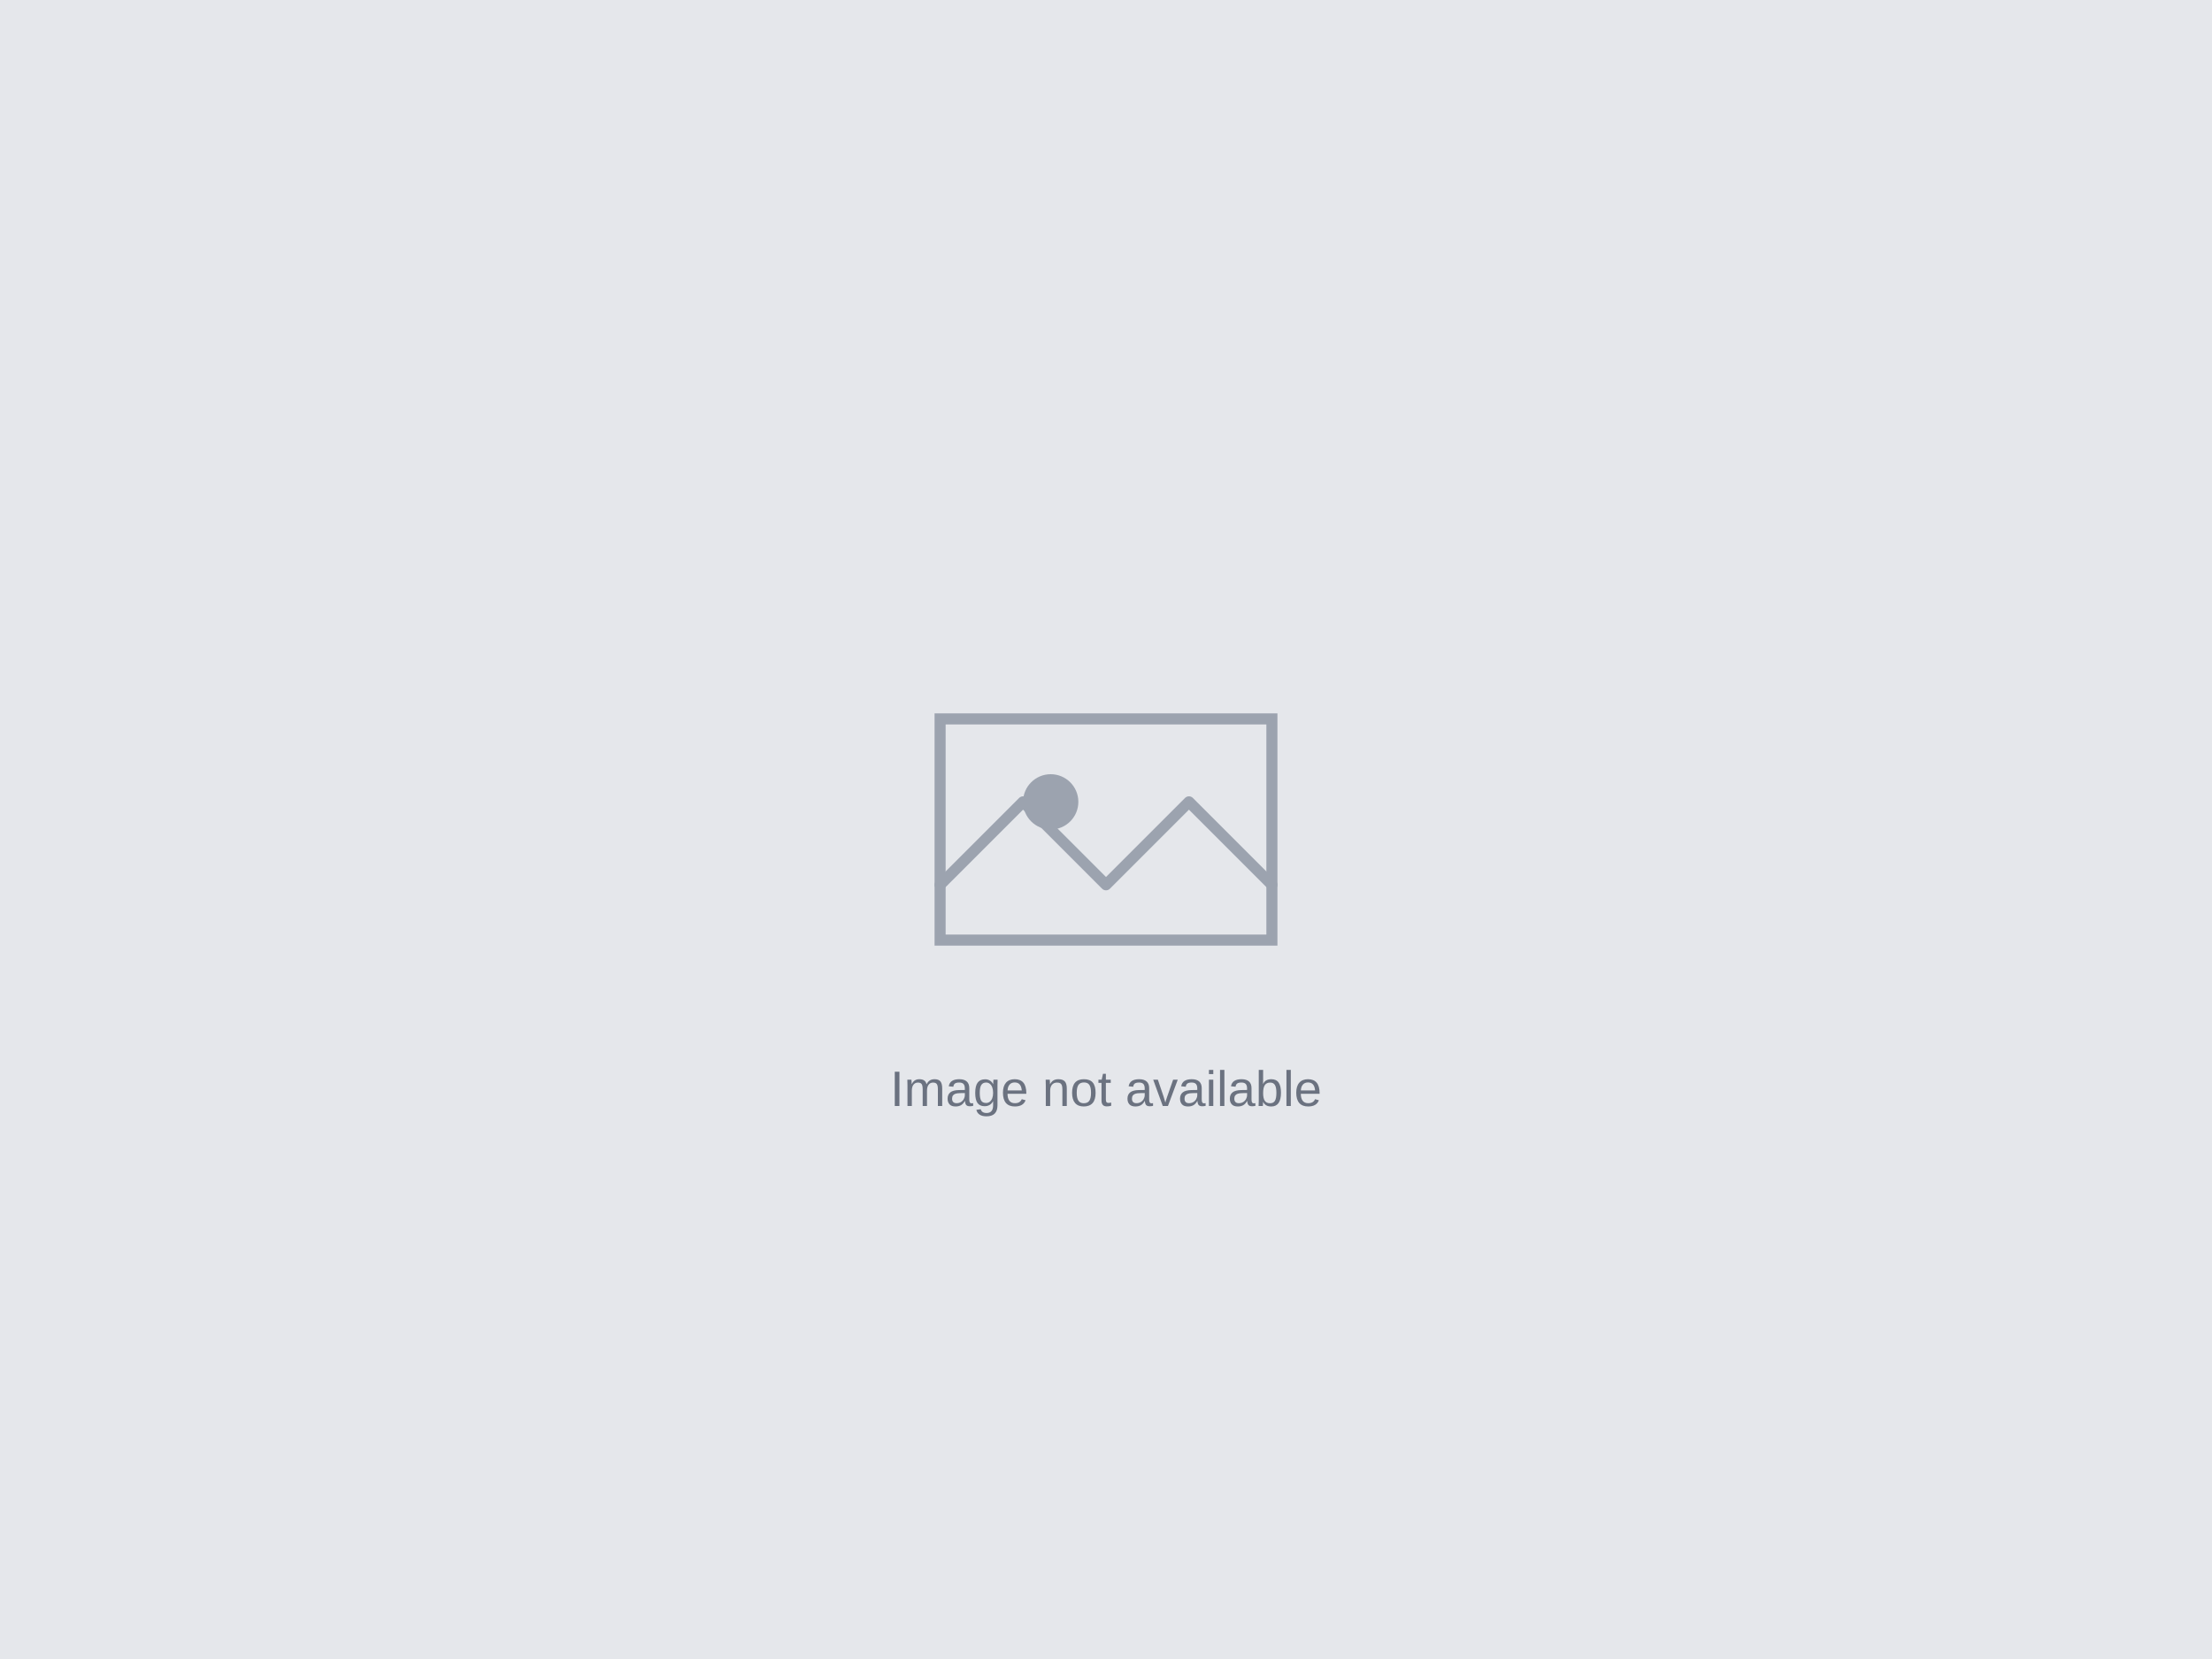
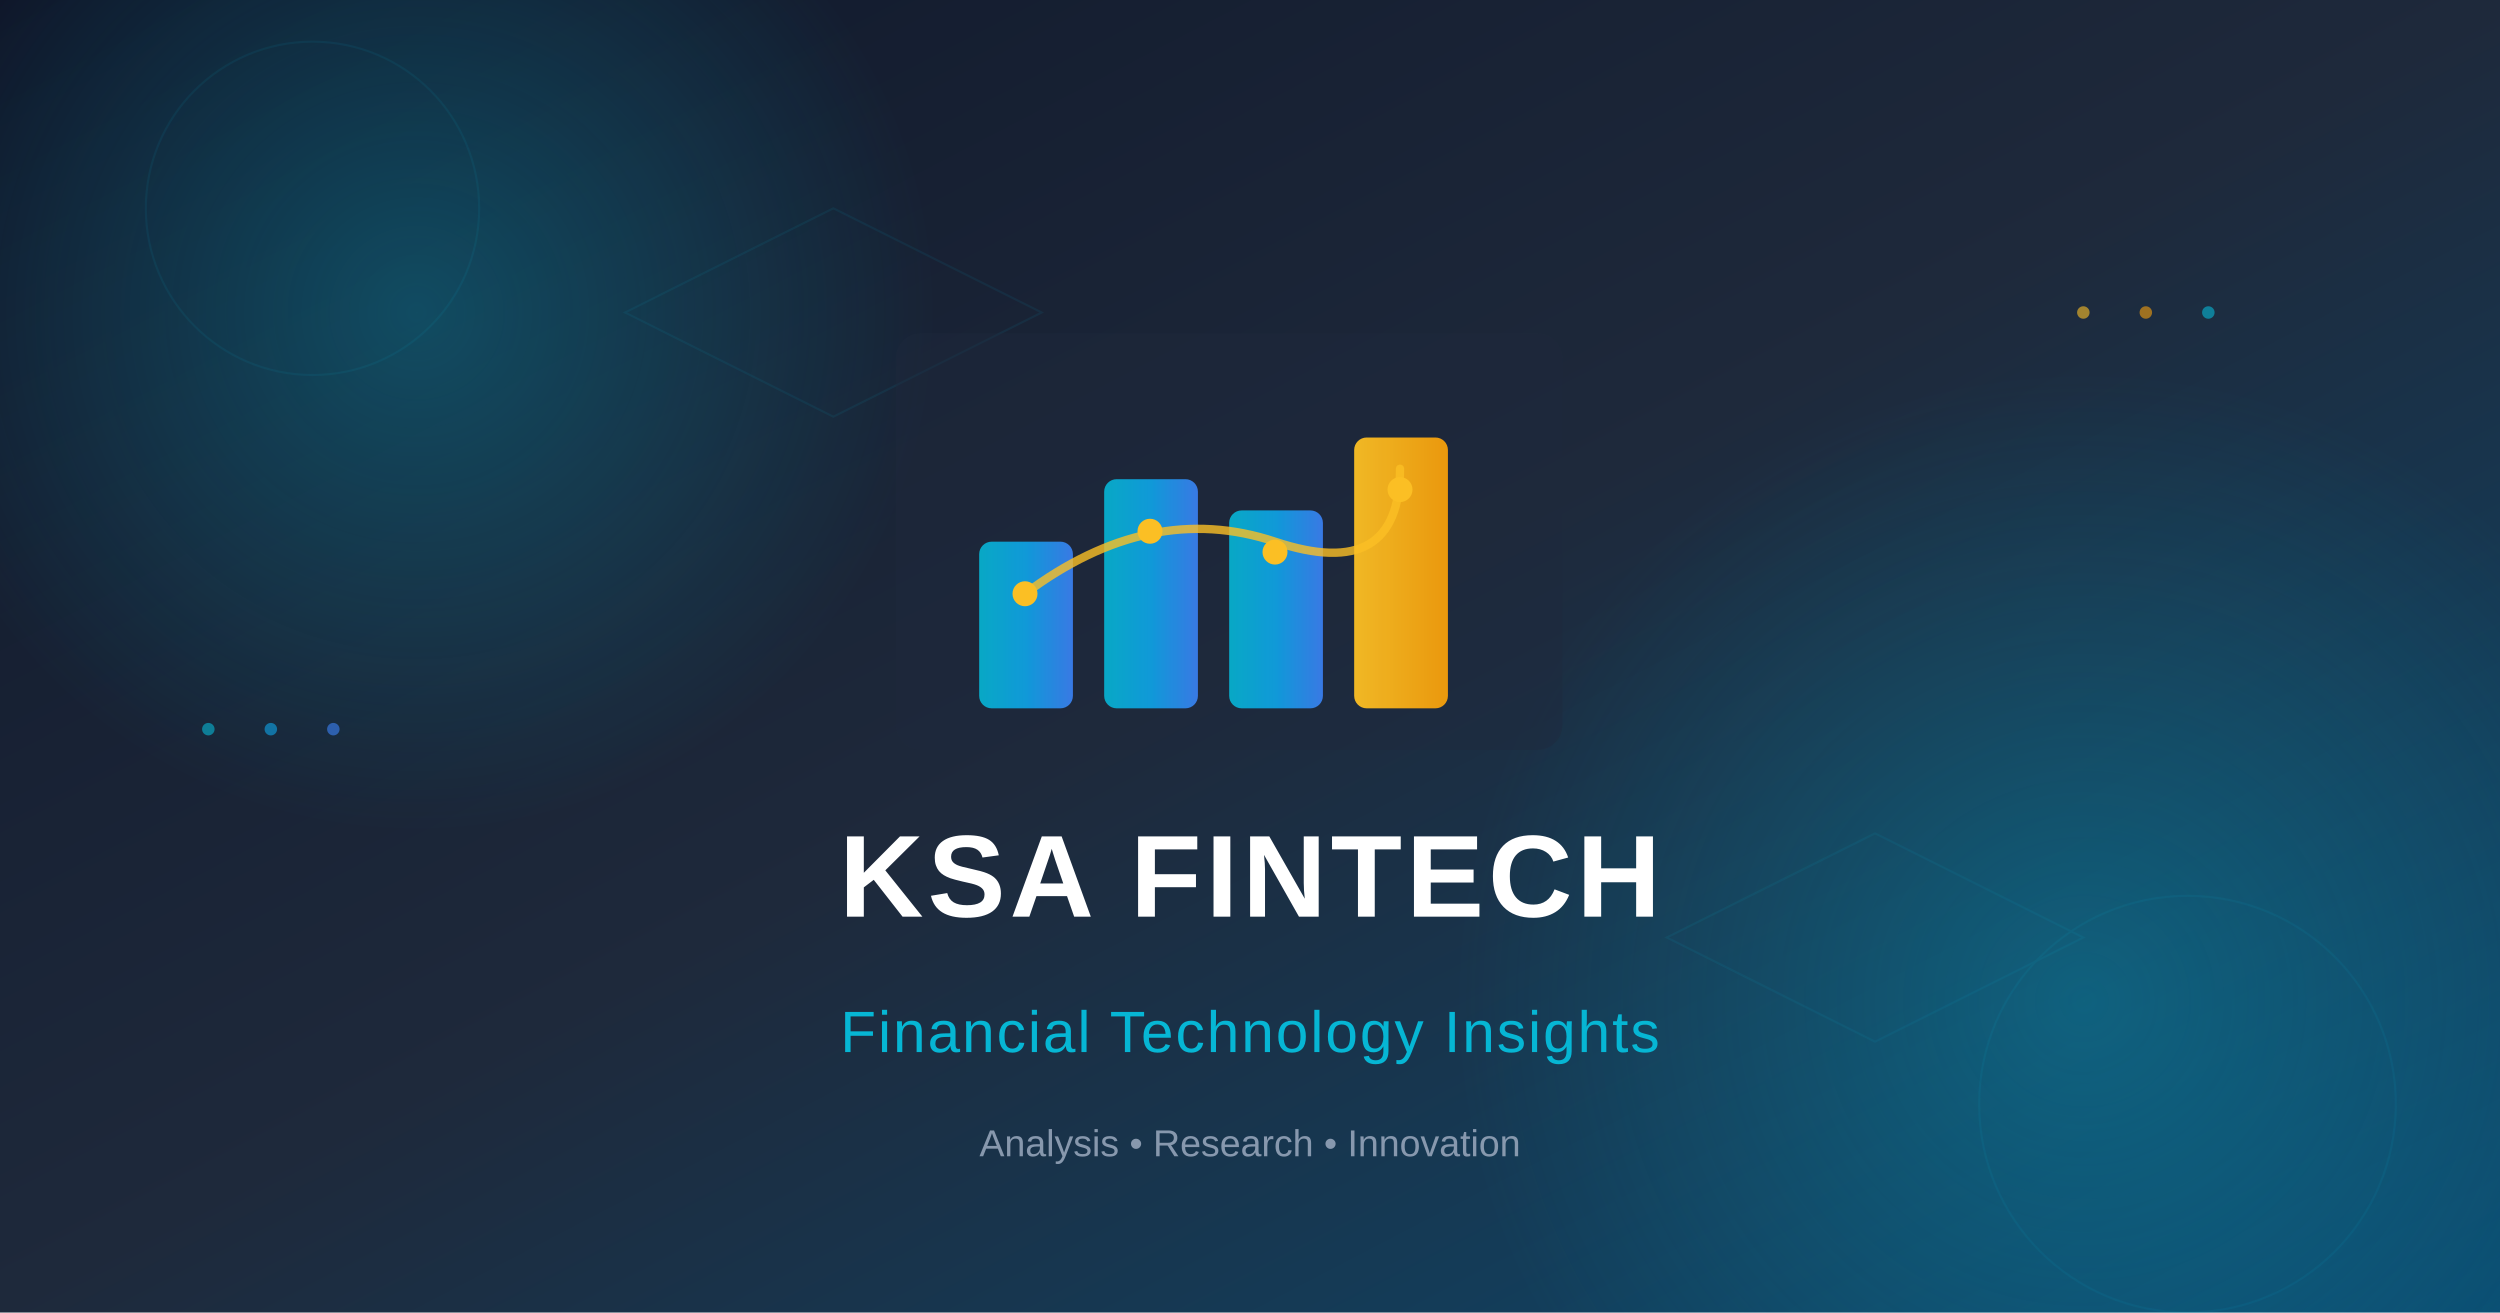
- <svg xmlns="http://www.w3.org/2000/svg" width="800" height="600" viewBox="0 0 800 600">
-   <rect width="800" height="600" fill="#E5E7EB" />
-   <g transform="translate(400, 300)">
-     <path d="M-60,-40 L-60,40 L60,40 L60,-40 Z" fill="none" stroke="#9CA3AF" stroke-width="4" />
-     <circle cx="-20" cy="-10" r="10" fill="#9CA3AF" />
-     <path d="M-60,20 L-30,-10 L0,20 L30,-10 L60,20" fill="none" stroke="#9CA3AF" stroke-width="4" stroke-linecap="round" stroke-linejoin="round" />
+ <svg xmlns="http://www.w3.org/2000/svg" width="1200" height="630" viewBox="0 0 1200 630">
+   <defs>
+     <linearGradient id="premiumBg" x1="0%" y1="0%" x2="100%" y2="100%">
+       <stop offset="0%" style="stop-color:#0f172a;stop-opacity:1" />
+       <stop offset="50%" style="stop-color:#1e293b;stop-opacity:1" />
+       <stop offset="100%" style="stop-color:#0c4a6e;stop-opacity:1" />
+     </linearGradient>
+     <linearGradient id="accentGlow" x1="0%" y1="0%" x2="100%" y2="0%">
+       <stop offset="0%" style="stop-color:#06b6d4;stop-opacity:1" />
+       <stop offset="50%" style="stop-color:#0ea5e9;stop-opacity:1" />
+       <stop offset="100%" style="stop-color:#3b82f6;stop-opacity:1" />
+     </linearGradient>
+     <linearGradient id="goldAccent" x1="0%" y1="0%" x2="100%" y2="0%">
+       <stop offset="0%" style="stop-color:#fbbf24;stop-opacity:1" />
+       <stop offset="100%" style="stop-color:#f59e0b;stop-opacity:1" />
+     </linearGradient>
+     <radialGradient id="glowEffect">
+       <stop offset="0%" style="stop-color:#06b6d4;stop-opacity:0.3" />
+       <stop offset="100%" style="stop-color:#06b6d4;stop-opacity:0" />
+     </radialGradient>
+   </defs>
+   <rect width="1200" height="630" fill="url(#premiumBg)" />
+   <circle cx="200" cy="150" r="250" fill="url(#glowEffect)" />
+   <circle cx="1000" cy="480" r="300" fill="url(#glowEffect)" />
+   <g opacity="0.08" stroke="#06b6d4" stroke-width="1" fill="none">
+     <circle cx="150" cy="100" r="80" />
+     <circle cx="1050" cy="530" r="100" />
+     <path d="M 300,150 L 400,100 L 500,150 L 400,200 Z" />
+     <path d="M 800,450 L 900,400 L 1000,450 L 900,500 Z" />
  </g>
-   <text x="400" y="400" text-anchor="middle" fill="#6B7280" font-size="18" font-family="Arial, sans-serif">
-     Image not available
+   <g transform="translate(450, 180)">
+     <rect x="-20" y="-20" width="320" height="200" rx="12" fill="#1e293b" opacity="0.4" />
+     <rect x="20" y="80" width="45" height="80" fill="url(#accentGlow)" rx="6" opacity="0.9">
+       <animate attributeName="height" values="80;100;80" dur="3s" repeatCount="indefinite" />
+       <animate attributeName="y" values="80;60;80" dur="3s" repeatCount="indefinite" />
+     </rect>
+     <rect x="80" y="50" width="45" height="110" fill="url(#accentGlow)" rx="6" opacity="0.9">
+       <animate attributeName="height" values="110;130;110" dur="3s" begin="0.5s" repeatCount="indefinite" />
+       <animate attributeName="y" values="50;30;50" dur="3s" begin="0.5s" repeatCount="indefinite" />
+     </rect>
+     <rect x="140" y="65" width="45" height="95" fill="url(#accentGlow)" rx="6" opacity="0.9">
+       <animate attributeName="height" values="95;115;95" dur="3s" begin="1s" repeatCount="indefinite" />
+       <animate attributeName="y" values="65;45;65" dur="3s" begin="1s" repeatCount="indefinite" />
+     </rect>
+     <rect x="200" y="30" width="45" height="130" fill="url(#goldAccent)" rx="6" opacity="0.95">
+       <animate attributeName="height" values="130;150;130" dur="3s" begin="1.5s" repeatCount="indefinite" />
+       <animate attributeName="y" values="30;10;30" dur="3s" begin="1.5s" repeatCount="indefinite" />
+     </rect>
+     <path d="M 42,105 Q 102,60 162,80 T 222,45" stroke="#fbbf24" stroke-width="4" fill="none" stroke-linecap="round" opacity="0.8">
+       <animate attributeName="stroke-dashoffset" from="400" to="0" dur="2s" repeatCount="indefinite" />
+     </path>
+     <circle cx="42" cy="105" r="6" fill="#fbbf24">
+       <animate attributeName="r" values="6;8;6" dur="2s" repeatCount="indefinite" />
+     </circle>
+     <circle cx="102" cy="75" r="6" fill="#fbbf24">
+       <animate attributeName="r" values="6;8;6" dur="2s" begin="0.5s" repeatCount="indefinite" />
+     </circle>
+     <circle cx="162" cy="85" r="6" fill="#fbbf24">
+       <animate attributeName="r" values="6;8;6" dur="2s" begin="1s" repeatCount="indefinite" />
+     </circle>
+     <circle cx="222" cy="55" r="6" fill="#fbbf24">
+       <animate attributeName="r" values="6;8;6" dur="2s" begin="1.5s" repeatCount="indefinite" />
+     </circle>
+   </g>
+   <g transform="translate(100, 350)" opacity="0.6">
+     <circle cx="0" cy="0" r="3" fill="#06b6d4" />
+     <circle cx="30" cy="0" r="3" fill="#0ea5e9" />
+     <circle cx="60" cy="0" r="3" fill="#3b82f6" />
+   </g>
+   <g transform="translate(1000, 150)" opacity="0.6">
+     <circle cx="0" cy="0" r="3" fill="#fbbf24" />
+     <circle cx="30" cy="0" r="3" fill="#f59e0b" />
+     <circle cx="60" cy="0" r="3" fill="#06b6d4" />
+   </g>
+   <text x="600" y="440" text-anchor="middle" fill="#ffffff" font-size="56" font-family="Arial, sans-serif" font-weight="bold" letter-spacing="2">
+     KSA FINTECH
+   </text>
+   <line x1="480" y1="465" x2="720" y2="465" stroke="url(#goldAccent)" stroke-width="3" stroke-linecap="round" />
+   <text x="600" y="505" text-anchor="middle" fill="#06b6d4" font-size="28" font-family="Arial, sans-serif" font-weight="500" letter-spacing="1">
+     Financial Technology Insights
+   </text>
+   <text x="600" y="555" text-anchor="middle" fill="#94a3b8" font-size="18" font-family="Arial, sans-serif" opacity="0.9">
+     Analysis • Research • Innovation
  </text>
</svg>
